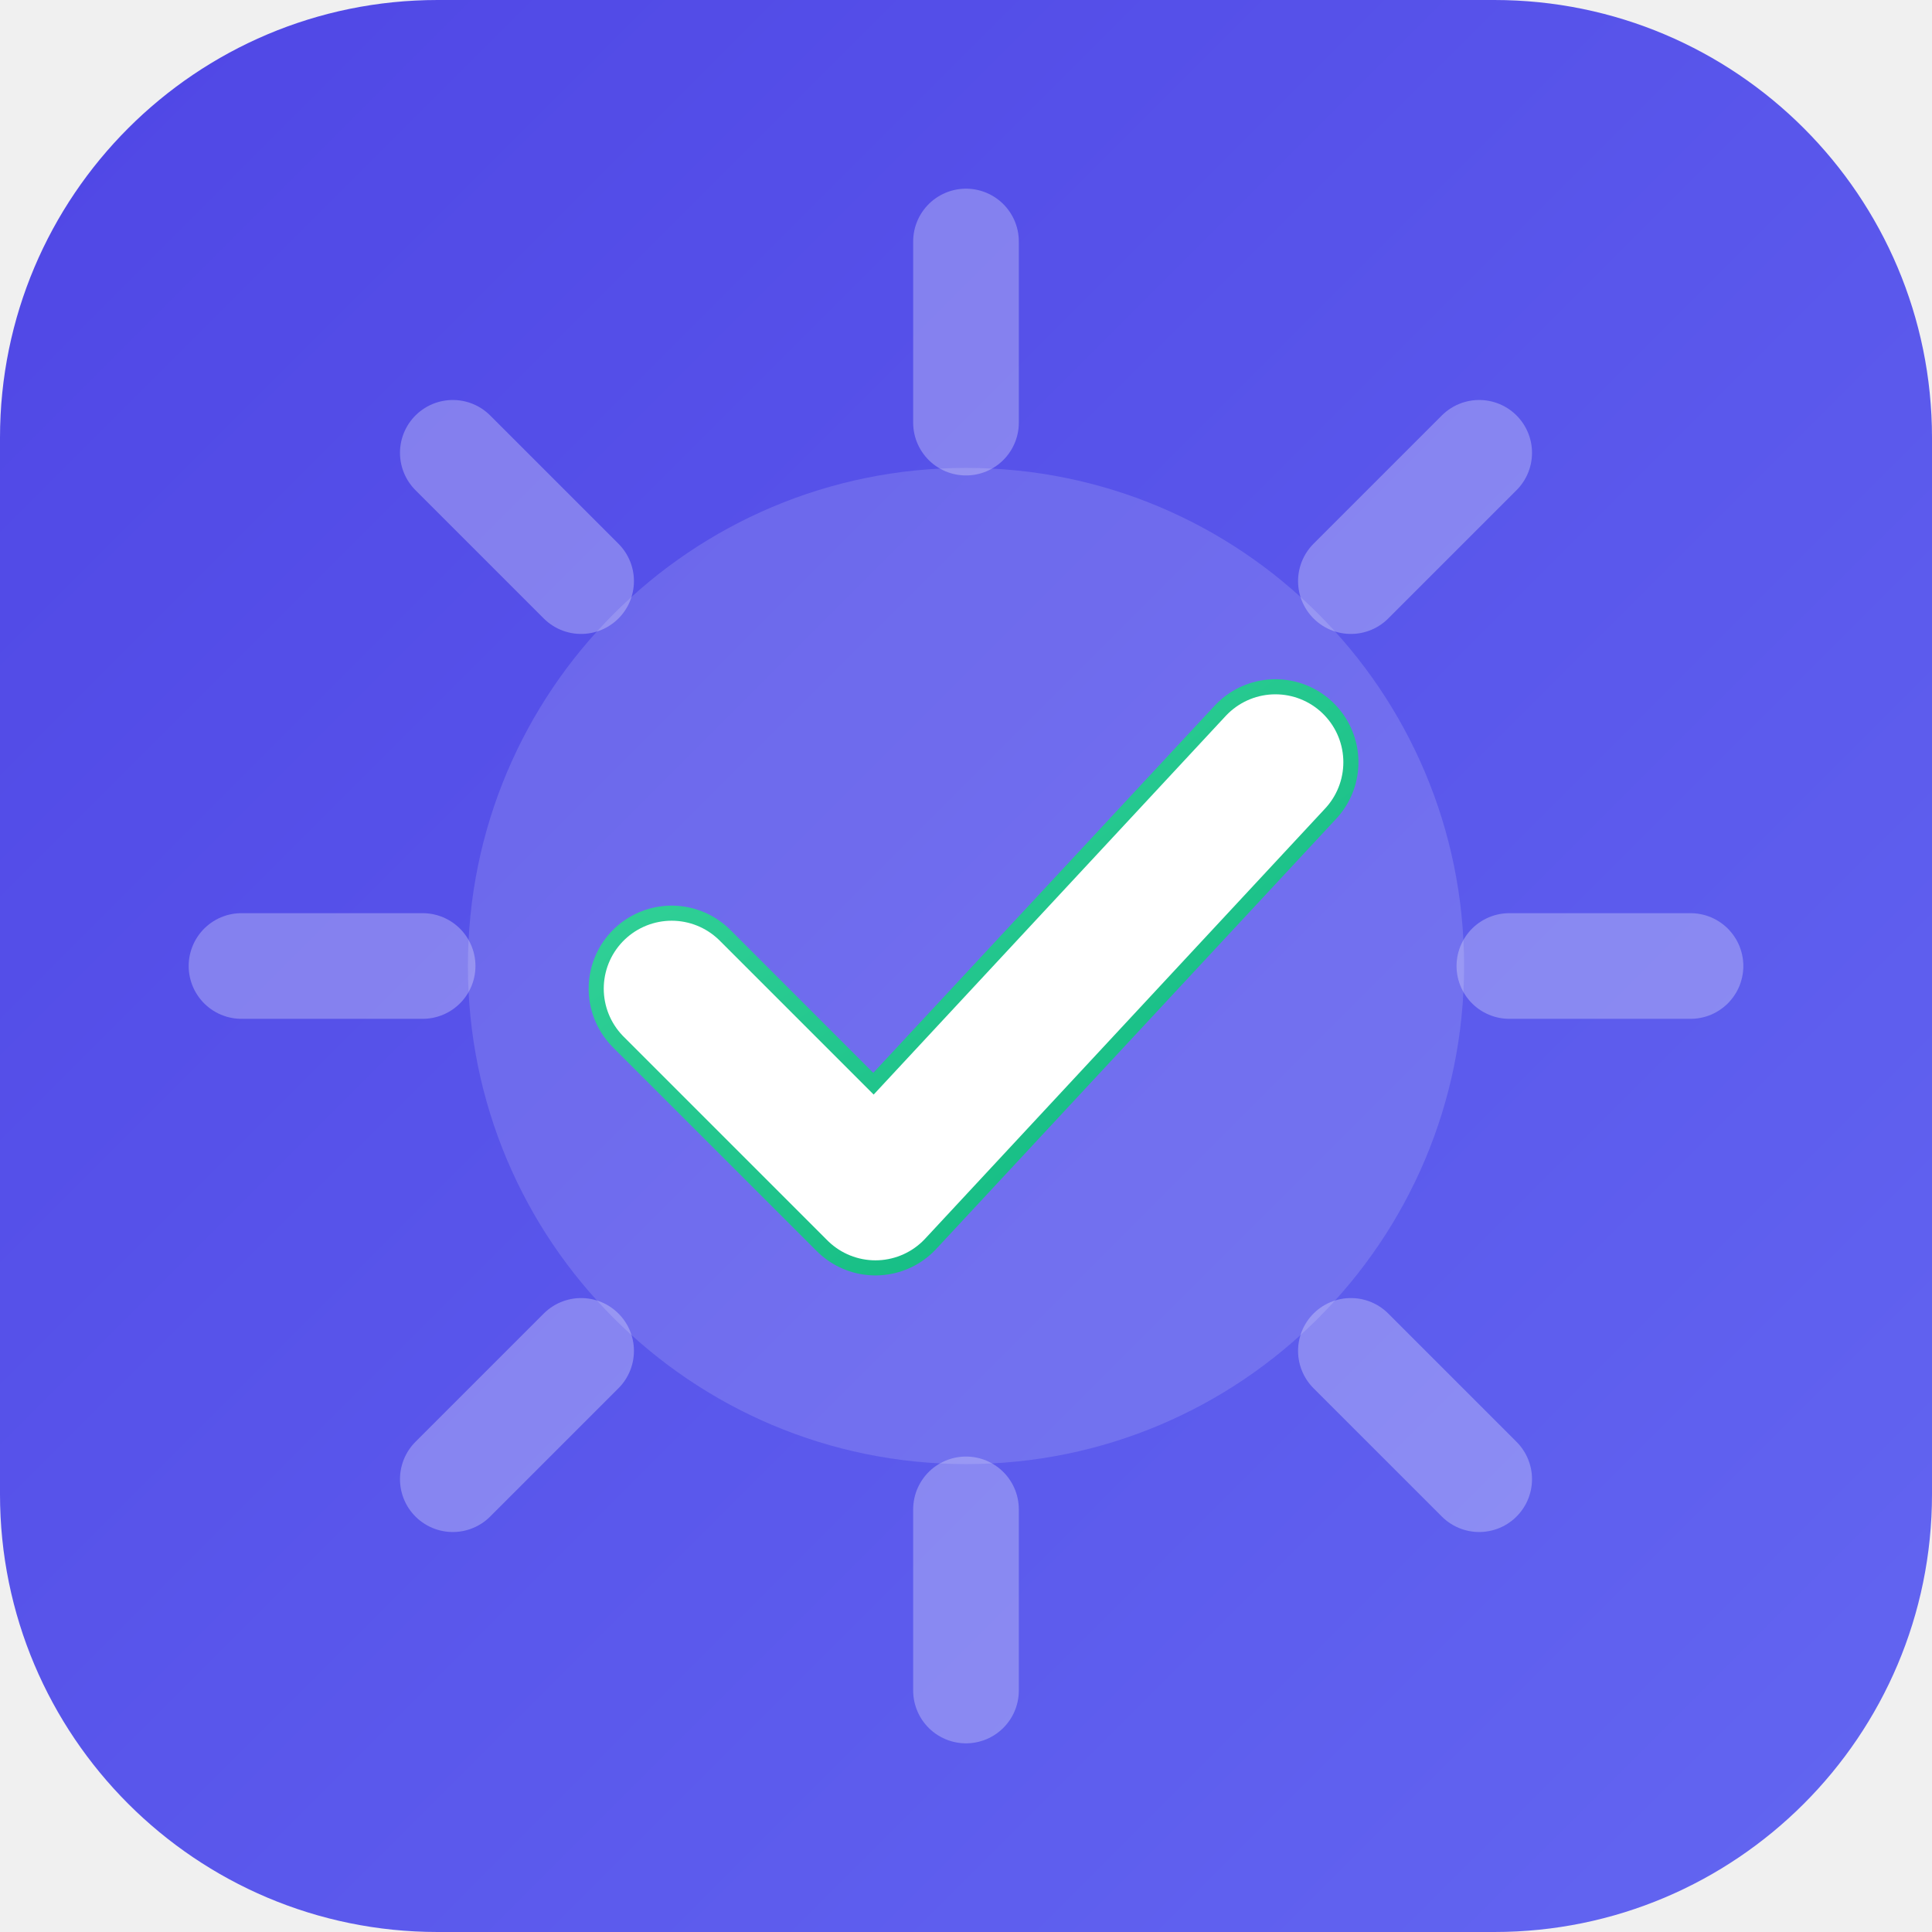
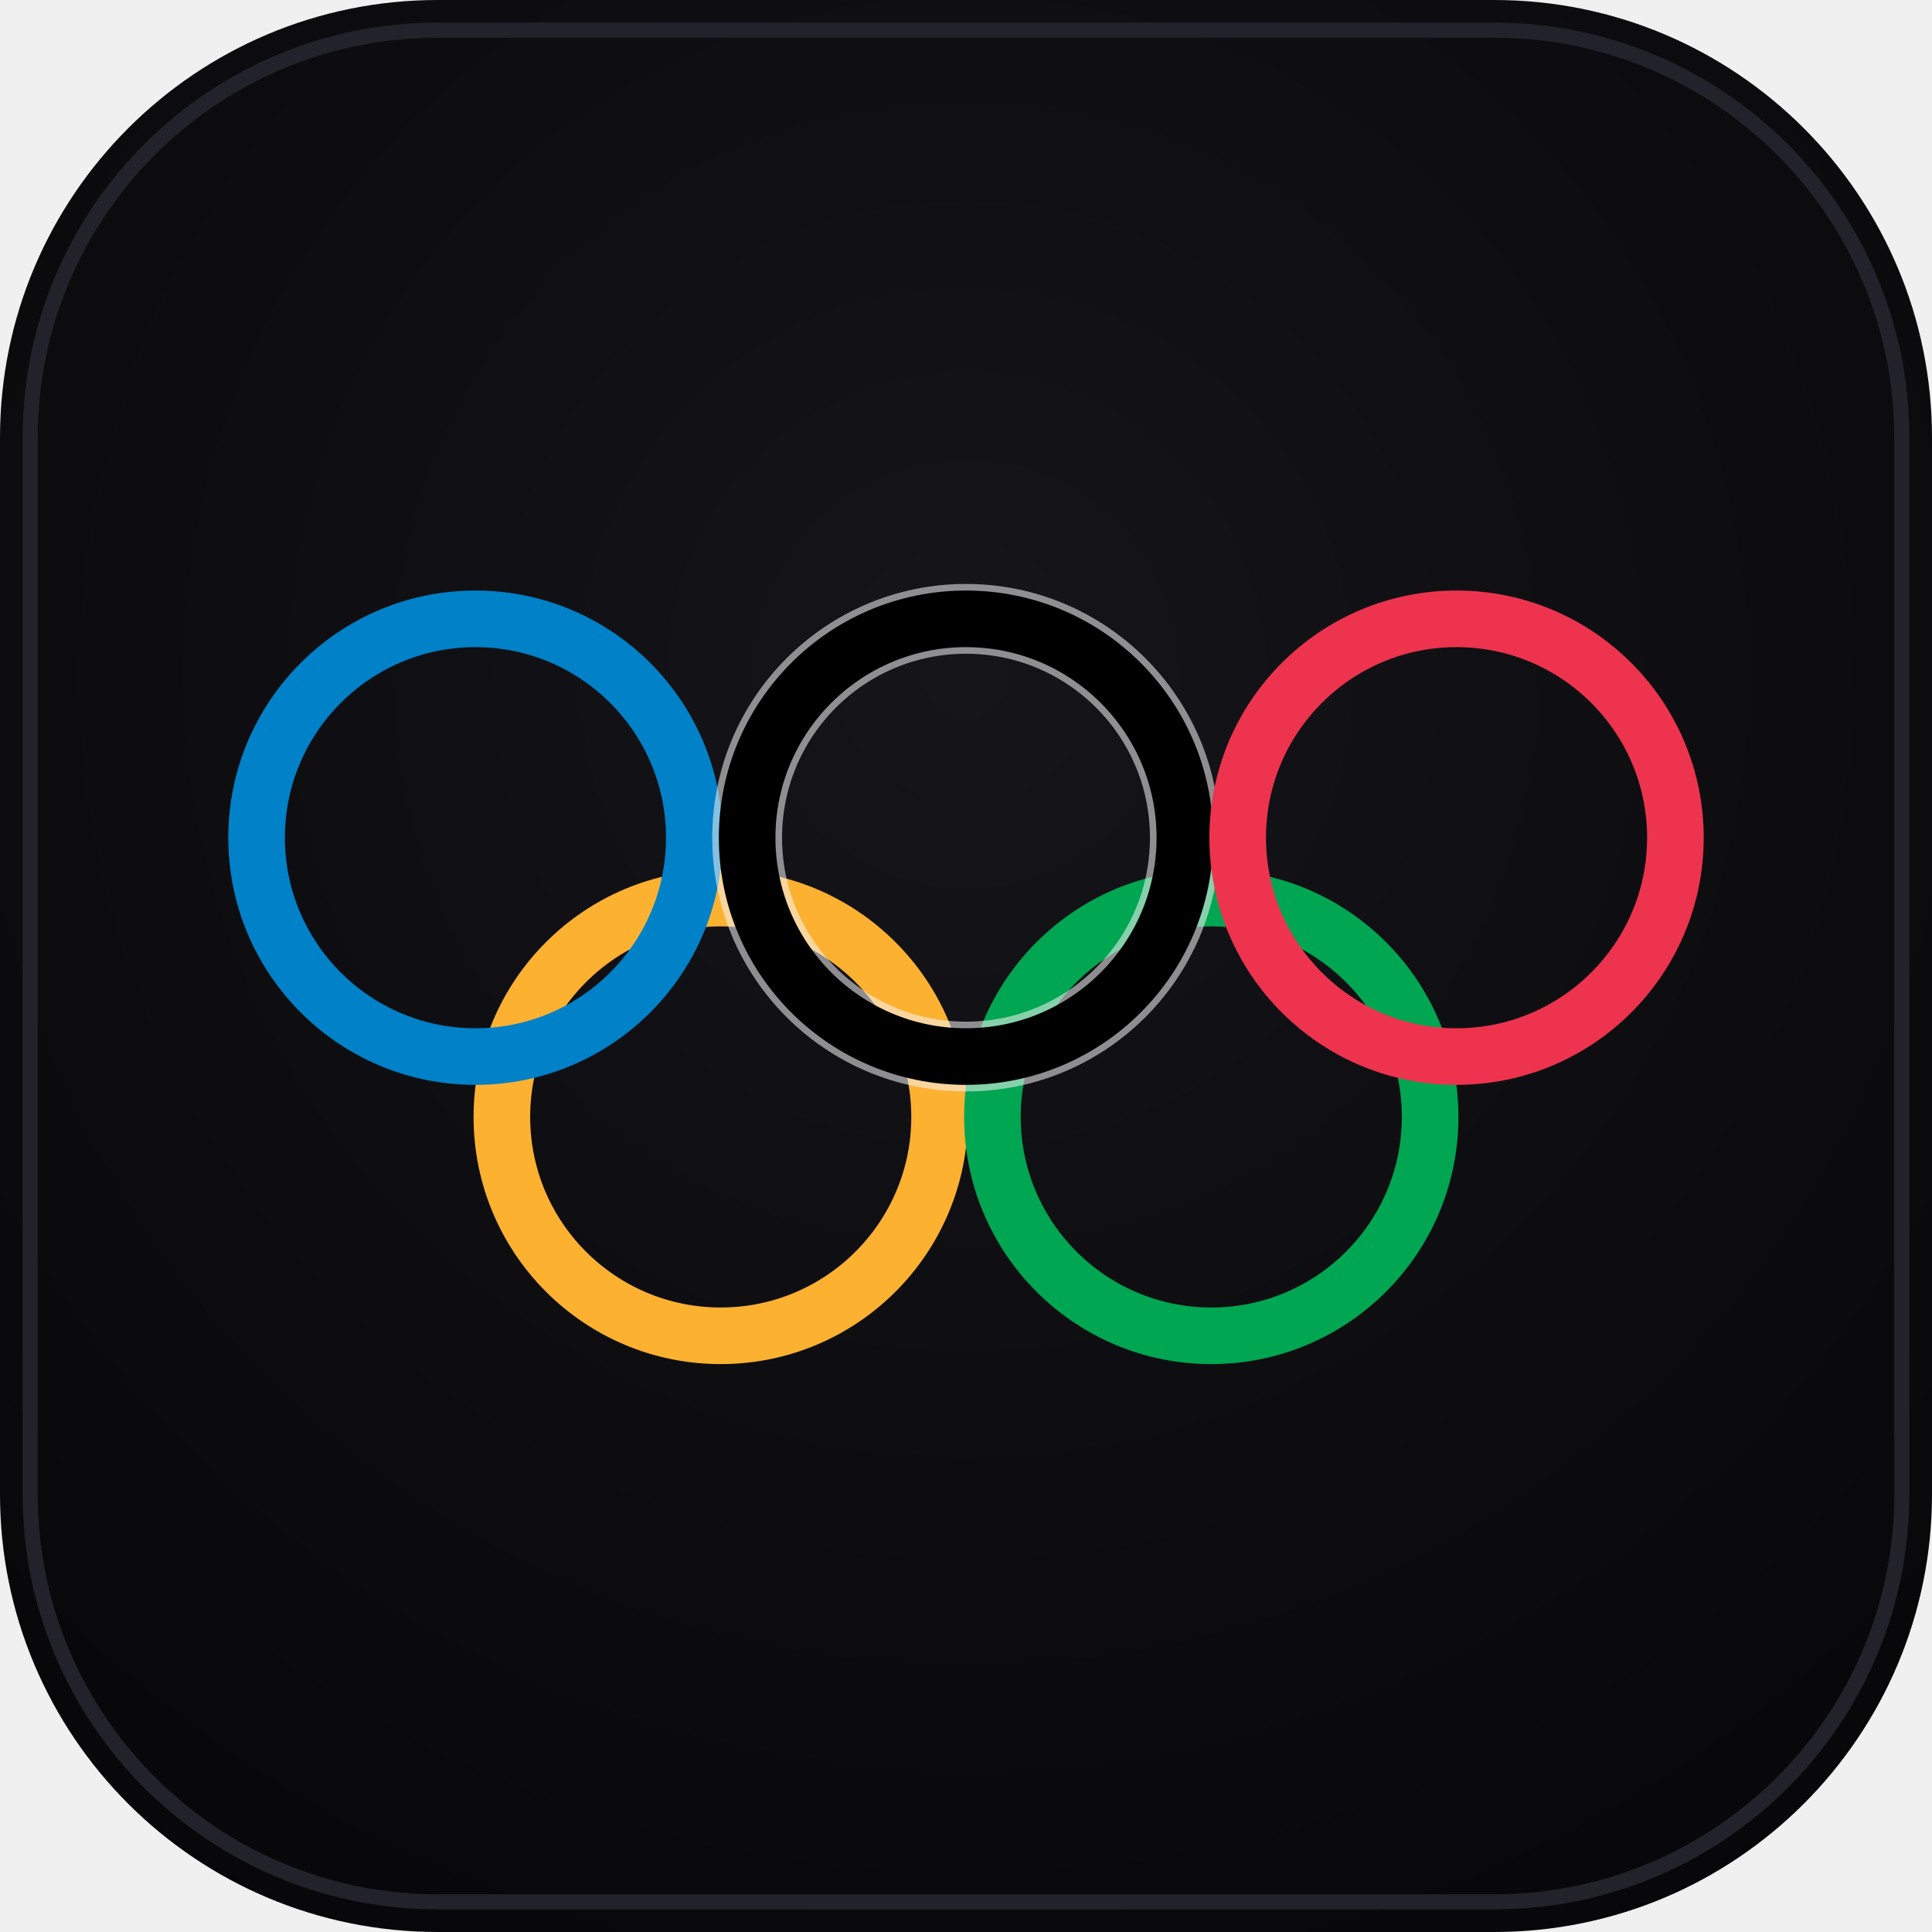
<svg xmlns="http://www.w3.org/2000/svg" viewBox="0 0 512 512" width="512" height="512">
  <defs>
-     <linearGradient id="bgGrad" x1="0%" y1="0%" x2="100%" y2="100%">
-       <stop offset="0%" stop-color="#4f46e5" />
-       <stop offset="100%" stop-color="#6366f1" />
-     </linearGradient>
-     <linearGradient id="checkGrad" x1="0%" y1="0%" x2="100%" y2="100%">
-       <stop offset="0%" stop-color="#34d399" />
-       <stop offset="100%" stop-color="#10b981" />
-     </linearGradient>
+     <radialGradient id="obsidianBg" cx="50%" cy="35%" r="75%">
+       <stop offset="0%" stop-color="#15151A" />
+       <stop offset="100%" stop-color="#070709" />
+     </radialGradient>
  </defs>
-   <rect width="512" height="512" rx="116" fill="url(#bgGrad)" />
-   <g fill="none" stroke="#ffffff" stroke-width="28" stroke-linecap="round" stroke-linejoin="round" opacity="0.28">
-     <line x1="256" y1="64" x2="256" y2="112" />
-     <line x1="256" y1="400" x2="256" y2="448" />
-     <line x1="64" y1="256" x2="112" y2="256" />
-     <line x1="400" y1="256" x2="448" y2="256" />
-     <line x1="120" y1="120" x2="154" y2="154" />
-     <line x1="358" y1="358" x2="392" y2="392" />
-     <line x1="392" y1="120" x2="358" y2="154" />
-     <line x1="154" y1="358" x2="120" y2="392" />
+   <rect width="512" height="512" rx="116" fill="url(#obsidianBg)" />
+   <rect x="8" y="8" width="496" height="496" rx="108" fill="none" stroke="#22222A" stroke-width="4" />
+   <g fill="none" stroke-linecap="round" stroke-linejoin="round">
+     <circle cx="191" cy="296" r="58" stroke="#FCB131" stroke-width="15" />
+     <circle cx="321" cy="296" r="58" stroke="#00A651" stroke-width="15" />
+     <circle cx="126" cy="222" r="58" stroke="#0081C8" stroke-width="15" />
+     <circle cx="256" cy="222" r="58" stroke="rgba(244, 244, 246, 0.55)" stroke-width="18.5" />
+     <circle cx="256" cy="222" r="58" stroke="#000000" stroke-width="15" />
+     <circle cx="386" cy="222" r="58" stroke="#EE334E" stroke-width="15" />
  </g>
-   <circle cx="256" cy="256" r="132" fill="#ffffff" opacity="0.14" />
-   <path d="M178 262l54 54 106-114" fill="none" stroke="url(#checkGrad)" stroke-width="44" stroke-linecap="round" stroke-linejoin="round" />
-   <path d="M178 262l54 54 106-114" fill="none" stroke="#ffffff" stroke-width="36" stroke-linecap="round" stroke-linejoin="round" />
</svg>
